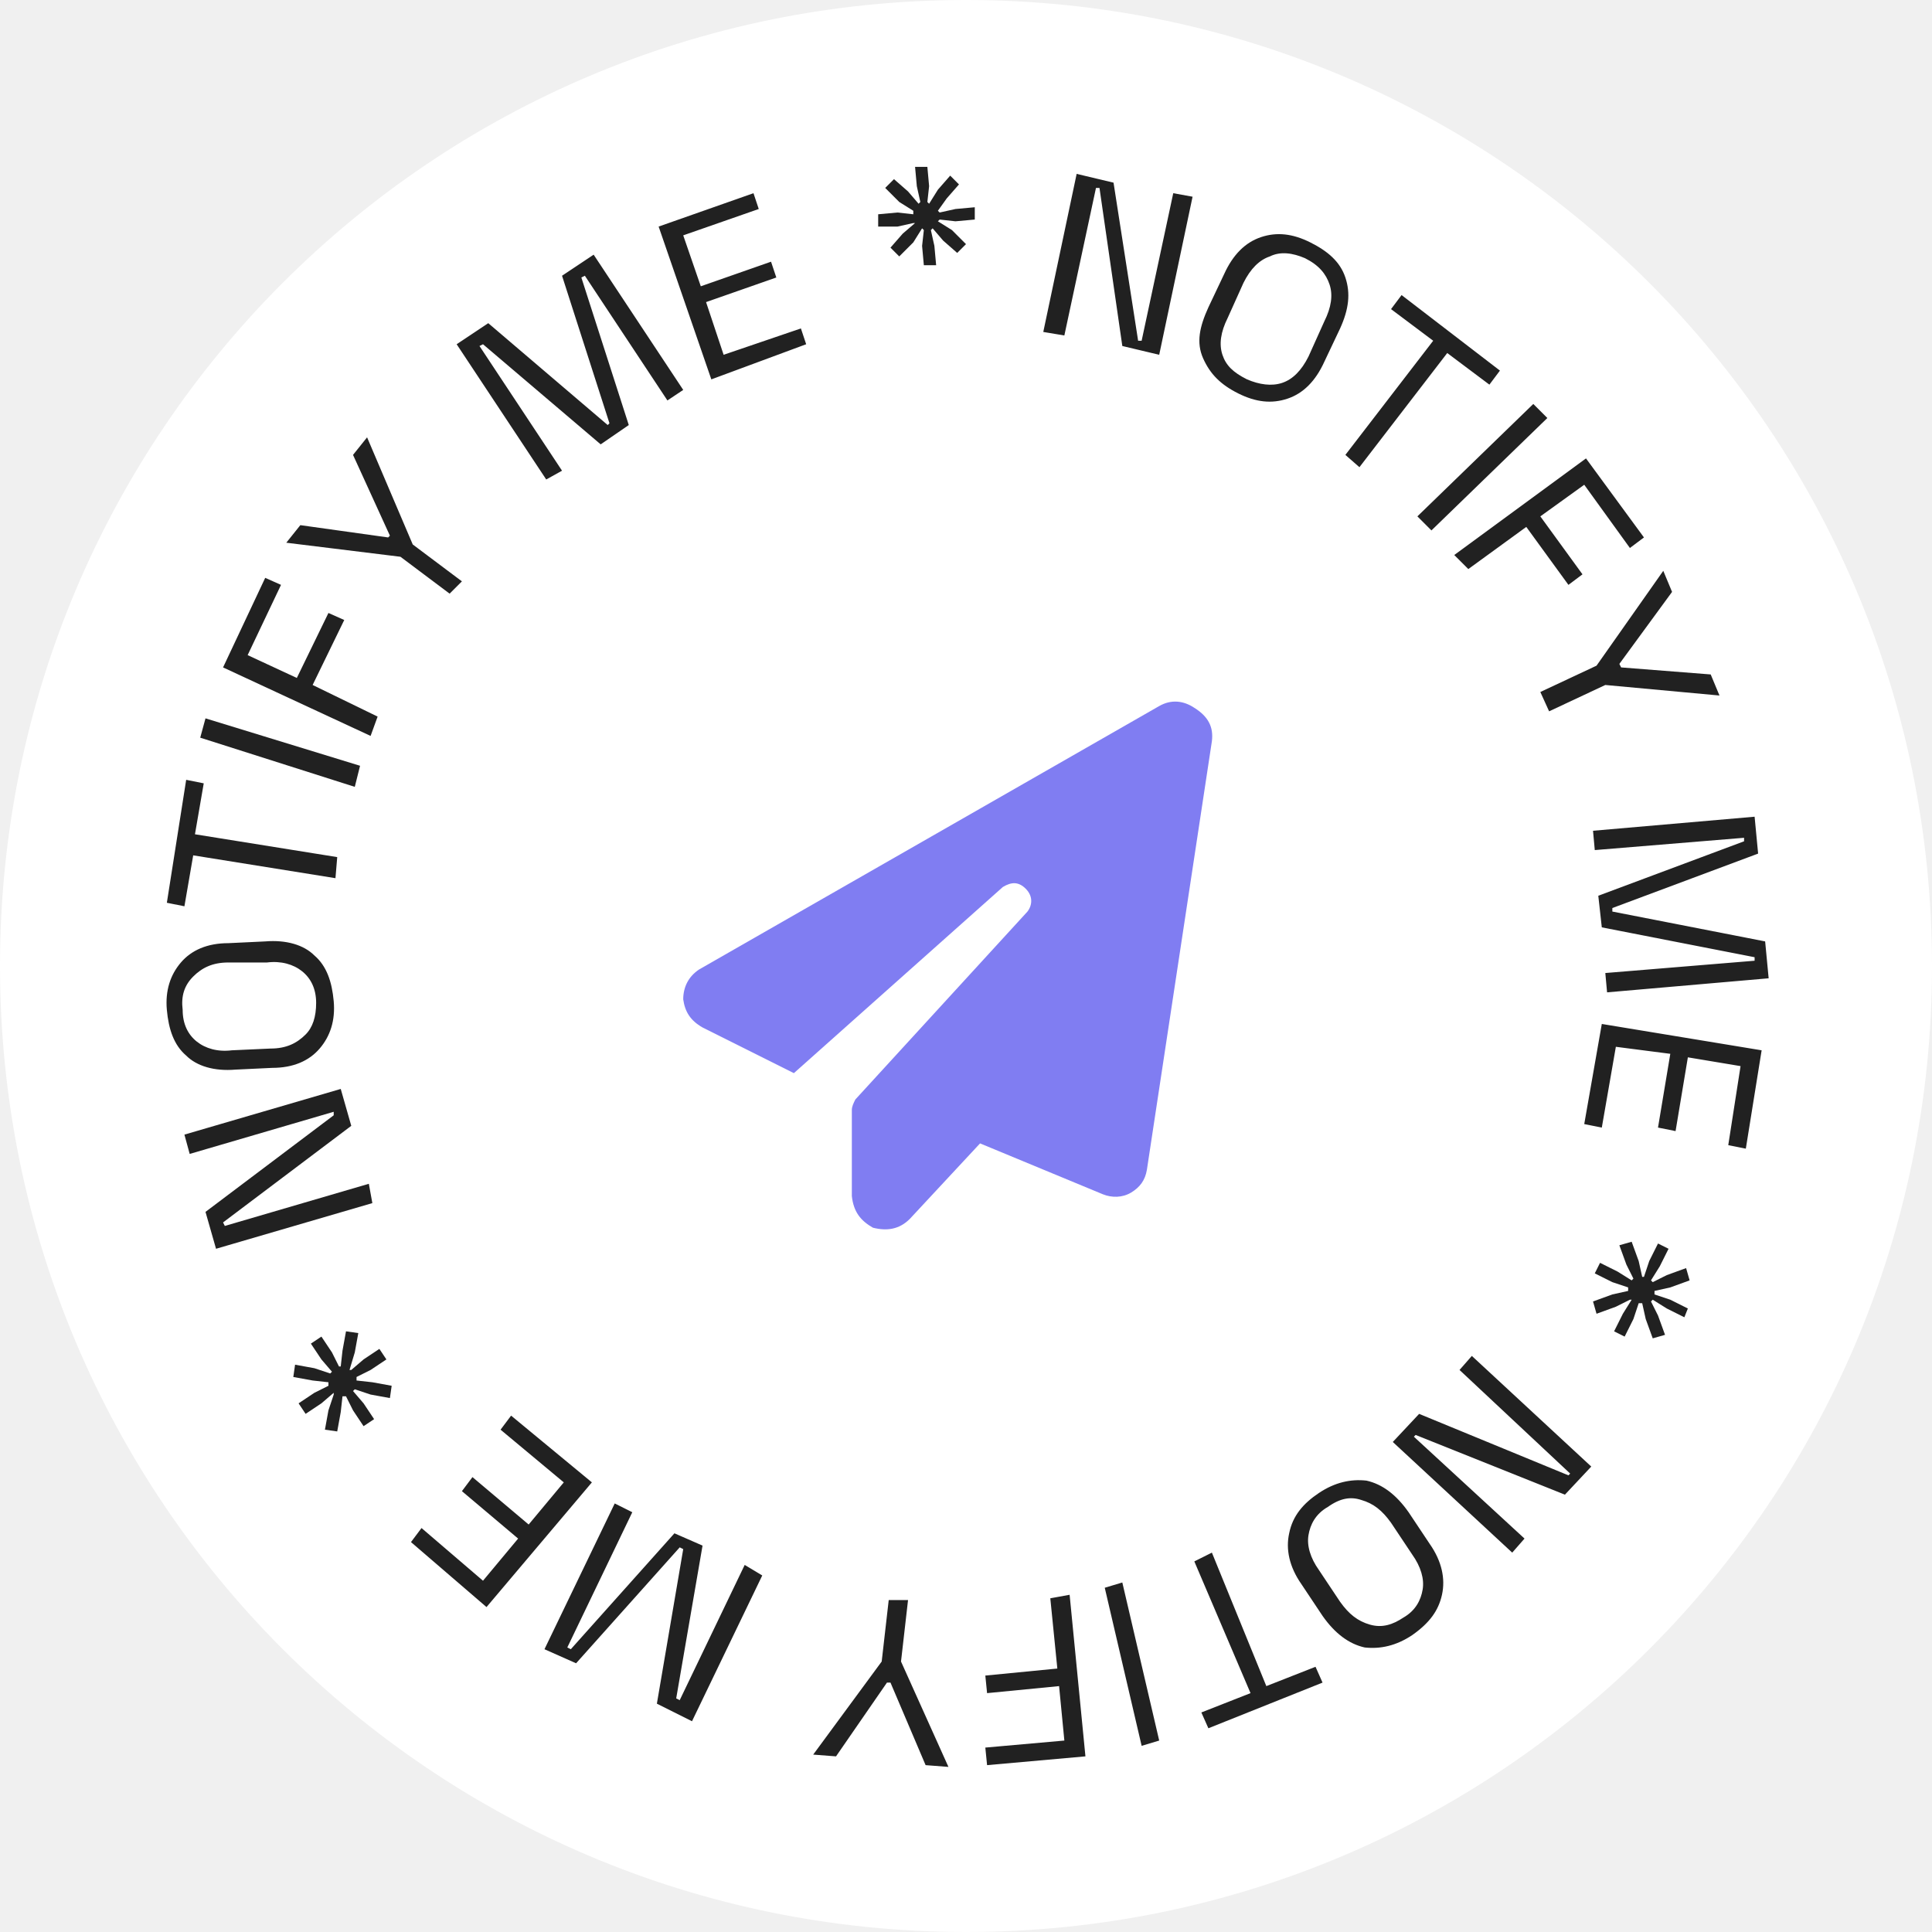
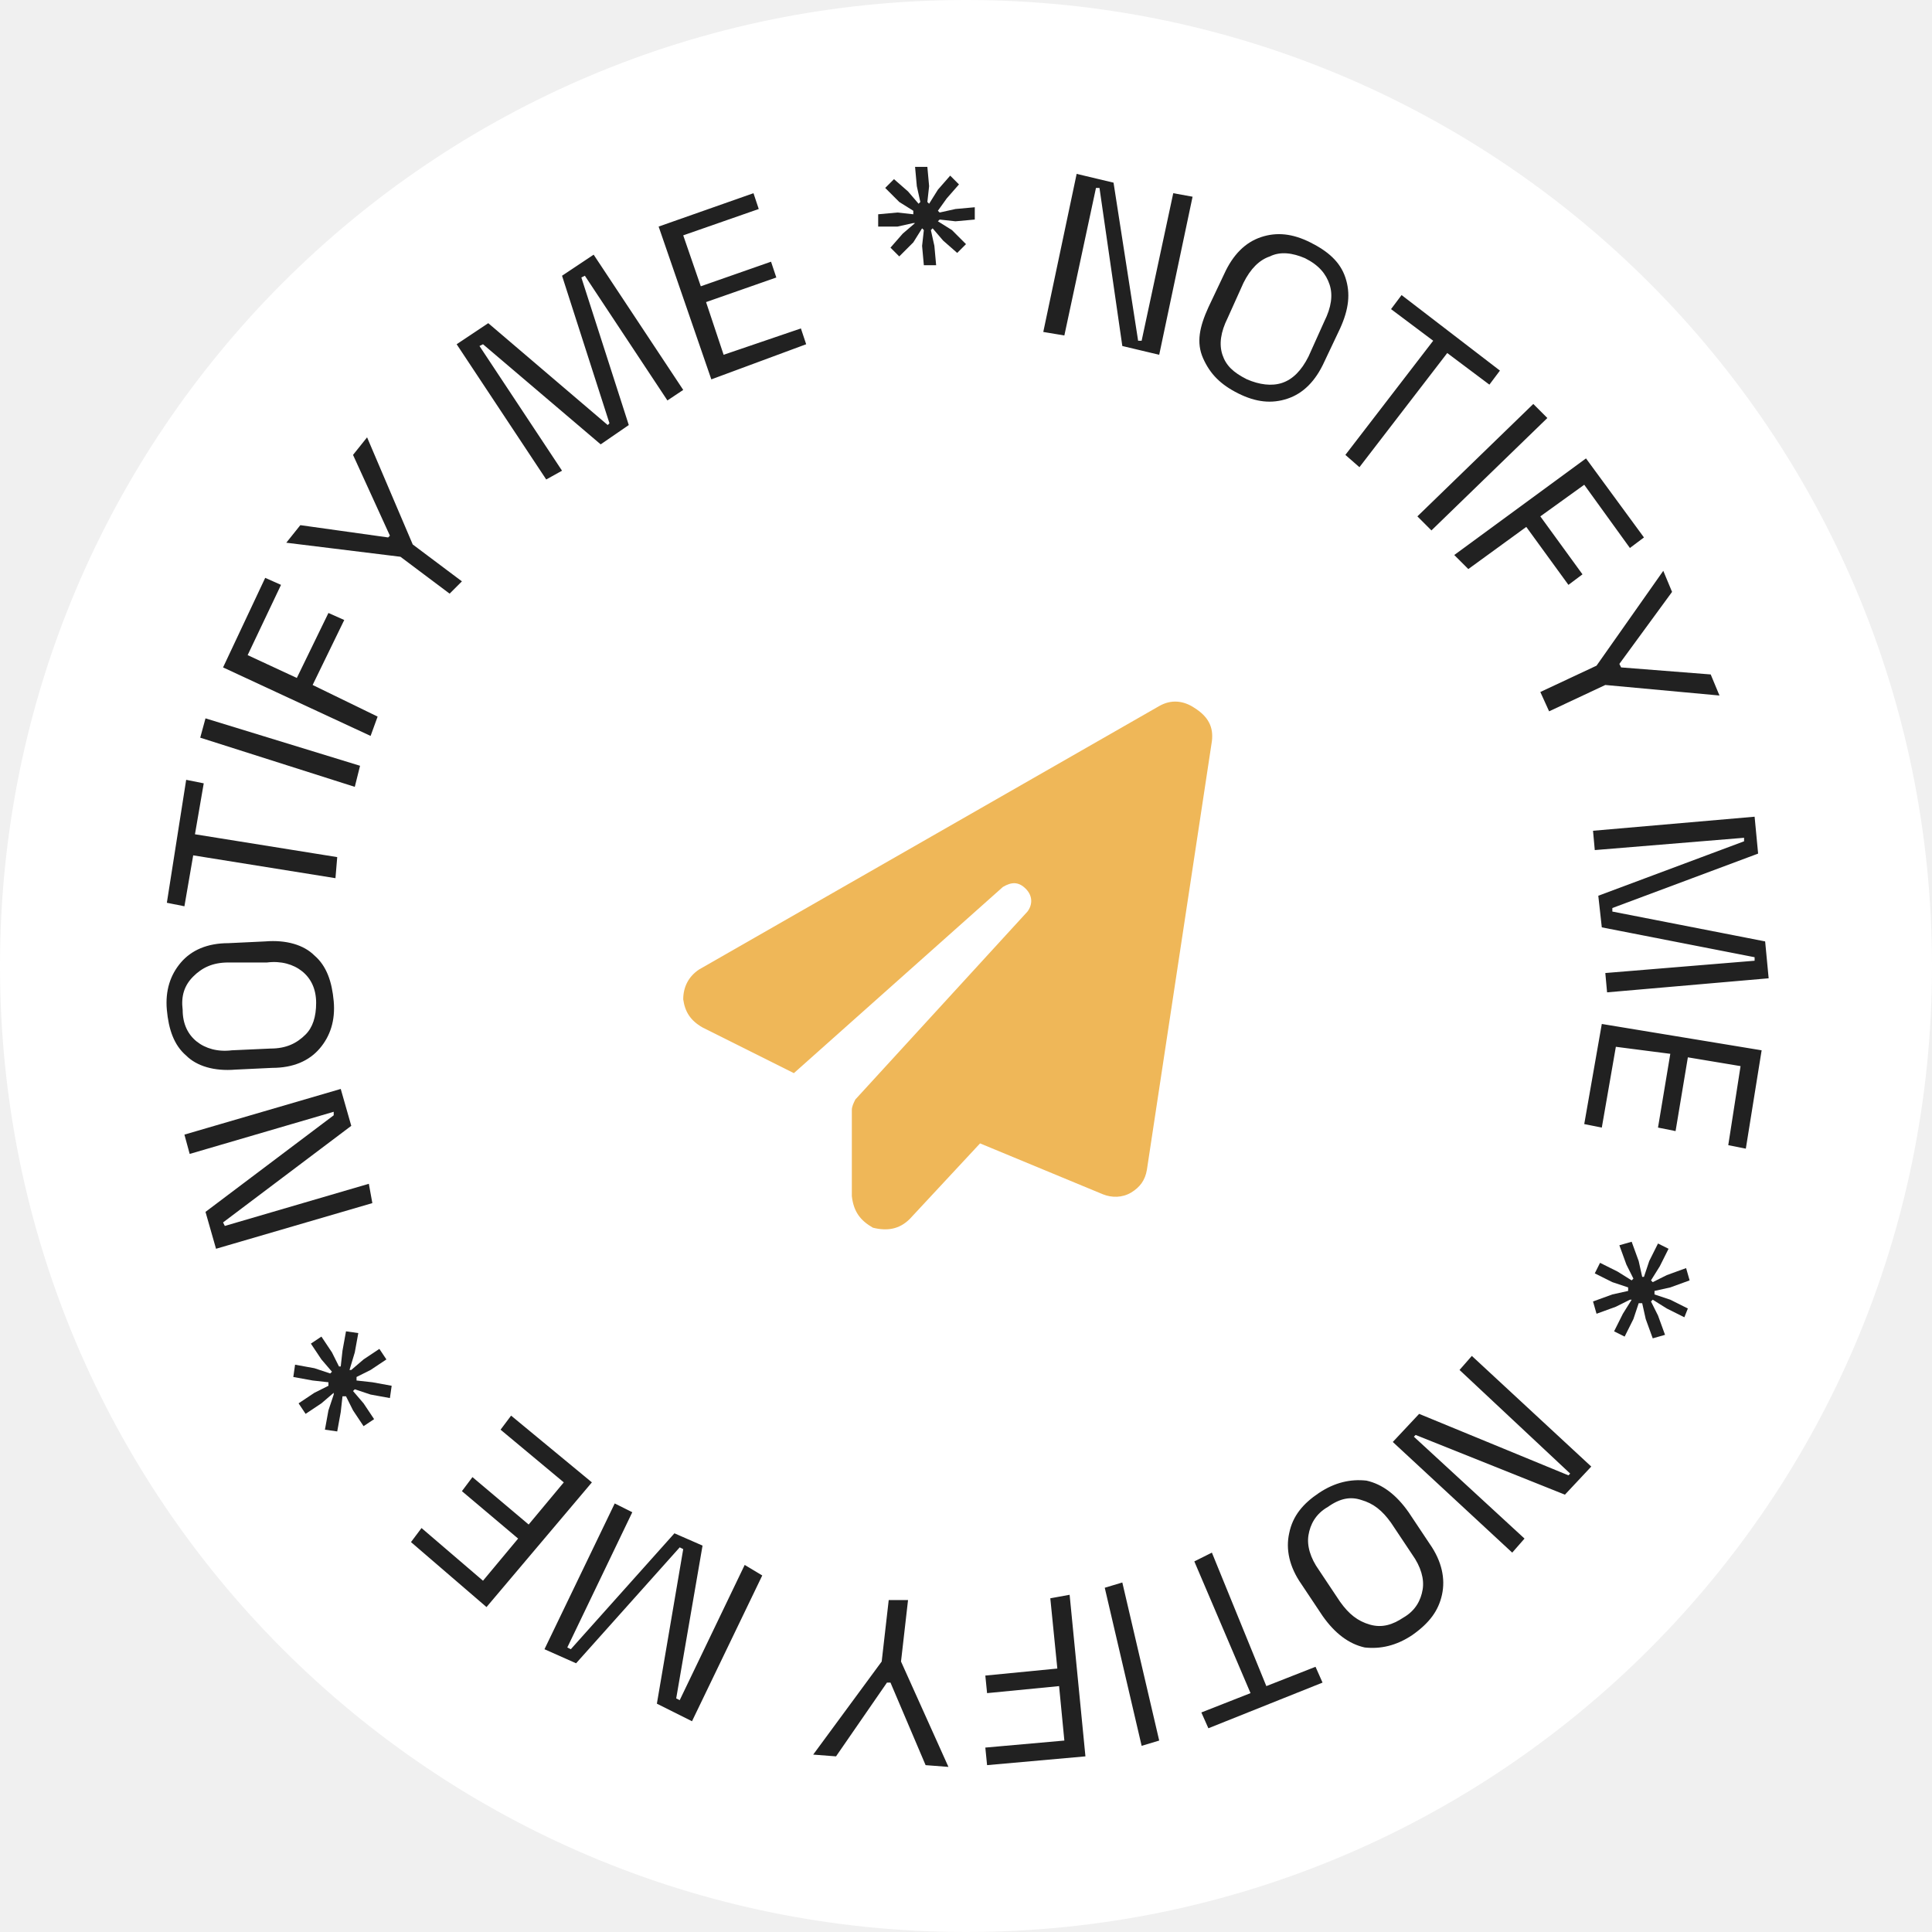
<svg xmlns="http://www.w3.org/2000/svg" id="notify-object" shape-rendering="geometricPrecision" text-rendering="geometricPrecision" width="110px" height="110px" viewBox="0 0 110 110" style="enable-background:new 0 0 110 110;" xml:space="preserve">
  <style type="text/css">
		#rotation-group {
			animation: rotateInfinite 9000ms linear infinite normal forwards
		}
		@keyframes rotateInfinite {
			0% {
				transform: translate(55px,55px) rotate(0deg);
				}
			100% {
				transform: translate(55px,55px) rotate(360deg);
				}
		}
	</style>
  <path fill="#FFFFFF" d="M55,0C24.6,0,0,24.6,0,55s24.6,55,55,55s55-24.6,55-55S85.4,0,55,0L55,0z" />
-   <path fill="#807DF2" d="M69,42.2l-3.7,24.4c-0.1,0.6-0.4,1-0.9,1.3c-0.5,0.3-1.1,0.3-1.6,0.1l-7-2.9l-4,4.3c-0.6,0.6-1.3,0.7-2.1,0.5   c-0.7-0.4-1.1-0.9-1.2-1.8v-4.9c0-0.2,0.1-0.4,0.2-0.6l9.8-10.7c0.3-0.4,0.3-0.9-0.1-1.3c-0.4-0.4-0.8-0.4-1.3-0.1L45.2,61.1   l-5.2-2.6c-0.7-0.4-1-0.9-1.1-1.6c0-0.7,0.3-1.3,0.9-1.7l26.2-15c0.7-0.4,1.4-0.3,2,0.1C68.8,40.8,69.1,41.4,69,42.2z" />
+   <path fill="#efb758" d="M69,42.2l-3.7,24.4c-0.1,0.6-0.4,1-0.9,1.3c-0.5,0.3-1.1,0.3-1.6,0.1l-7-2.9l-4,4.3c-0.6,0.6-1.3,0.7-2.1,0.5   c-0.7-0.4-1.1-0.9-1.2-1.8v-4.9c0-0.2,0.1-0.4,0.2-0.6l9.8-10.7c0.3-0.4,0.3-0.9-0.1-1.3c-0.4-0.4-0.8-0.4-1.3-0.1L45.2,61.1   l-5.2-2.6c-0.7-0.4-1-0.9-1.1-1.6c0-0.7,0.3-1.3,0.9-1.7l26.2-15c0.7-0.4,1.4-0.3,2,0.1C68.8,40.8,69.1,41.4,69,42.2z" />
  <g id="rotation-group" transform="translate(55,55) rotate(360)">
    <path fill="#212121" transform="translate(-55,-55)" class="st1" d="M59.4,18.9l1.9-9l2.1,0.5l1.4,9l0.2,0l1.8-8.4l1.1,0.2l-1.9,9l-2.1-0.5l-1.3-9l-0.2,0l-1.8,8.4L59.4,18.9z    M70.5,22.4c-1-0.5-1.6-1.1-2-2s-0.2-1.8,0.3-2.9l0.9-1.9c0.5-1.1,1.2-1.8,2.1-2.1c0.9-0.3,1.8-0.2,2.8,0.3c1,0.5,1.7,1.1,2,2    s0.2,1.8-0.3,2.9l-0.9,1.9c-0.5,1.1-1.2,1.8-2.1,2.1S71.5,22.9,70.5,22.4z M71,21.6c0.7,0.3,1.4,0.4,2,0.2c0.6-0.2,1.1-0.7,1.5-1.5    l0.9-2c0.4-0.8,0.5-1.5,0.3-2.1c-0.2-0.6-0.6-1.1-1.4-1.5c-0.7-0.3-1.4-0.4-2-0.1c-0.6,0.2-1.1,0.7-1.5,1.5l-0.9,2    c-0.4,0.8-0.5,1.5-0.3,2.1S70.2,21.2,71,21.6z M76.6,25.9l5-6.5l-2.4-1.8l0.6-0.8l5.6,4.3l-0.6,0.8l-2.4-1.8l-5,6.5L76.6,25.9z    M80.7,29.4l6.6-6.4l0.8,0.8l-6.6,6.4L80.7,29.4z M82.8,31.6l7.5-5.5l3.3,4.5l-0.8,0.6l-2.6-3.6l-2.5,1.8l2.4,3.3l-0.8,0.6l-2.4-3.3    l-3.3,2.4L82.8,31.6z M87.7,39.4l3.2-1.5l3.8-5.4l0.5,1.2l-3,4.1l0.1,0.2l5.1,0.4l0.5,1.2L91.4,39l-3.2,1.5L87.7,39.4z M90.7,47.3    l9.2-0.8l0.2,2.1l-8.3,3.1l0,0.2l8.7,1.7l0.2,2.1l-9.2,0.8l-0.1-1.1l8.5-0.7l0-0.2l-8.7-1.7L91,51l8.3-3.1l0-0.2l-8.5,0.7L90.7,47.3    z M91.2,58.3l9.1,1.5l-0.9,5.6l-1-0.2l0.7-4.5l-3-0.5l-0.7,4.2l-1-0.2l0.7-4.2L92,59.6l-0.8,4.6l-1-0.2L91.2,58.3z M94.4,70.8    l0.6,0.3l-0.5,1L94,72.9l0.1,0.1l0.8-0.4l1.1-0.4l0.2,0.7l-1.1,0.4l-0.9,0.2l0,0.2l0.9,0.3l1,0.5L95.9,75l-1-0.5L94.1,74L94,74.1    l0.4,0.8l0.4,1.1l-0.7,0.2l-0.4-1.1l-0.2-0.9l-0.2,0l-0.3,0.9l-0.5,1l-0.6-0.3l0.5-1l0.5-0.8L92.8,74L92,74.4l-1.1,0.4l-0.2-0.7    l1.1-0.4l0.9-0.2l0-0.2l-0.9-0.3l-1-0.5l0.3-0.6l1,0.5l0.8,0.5l0.1-0.1L92.6,72l-0.4-1.1l0.7-0.2l0.4,1.1l0.2,0.9l0.1,0l0.3-0.9    L94.4,70.8z M83.8,77.2l6.8,6.3l-1.5,1.6l-8.5-3.4l-0.1,0.1l6.3,5.8l-0.7,0.8l-6.8-6.3l1.5-1.6l8.5,3.5l0.1-0.1L83.1,78L83.8,77.2z    M75.1,85c0.9-0.6,1.8-0.8,2.7-0.7c0.9,0.2,1.7,0.8,2.4,1.8l1.2,1.8c0.7,1,0.9,2,0.7,2.9c-0.2,0.9-0.7,1.6-1.7,2.3    c-0.9,0.6-1.8,0.8-2.7,0.7c-0.9-0.2-1.7-0.8-2.4-1.8l-1.2-1.8c-0.7-1-0.9-2-0.7-2.9C73.6,86.3,74.2,85.6,75.1,85z M75.6,85.8    c-0.7,0.4-1,1-1.1,1.6c-0.1,0.6,0.1,1.3,0.6,2l1.2,1.8c0.5,0.7,1,1.1,1.7,1.3s1.3,0,1.9-0.4c0.7-0.4,1-1,1.1-1.6    c0.1-0.6-0.1-1.3-0.6-2l-1.2-1.8c-0.5-0.7-1-1.1-1.7-1.3C76.9,85.2,76.3,85.3,75.6,85.8z M69,88.4l3.1,7.6l2.8-1.1l0.4,0.9l-6.5,2.6    l-0.4-0.9l2.8-1.1L68,88.9L69,88.4z M63.9,90.1l2.1,9L65,99.4l-2.1-9L63.9,90.1z M60.9,90.8l0.9,9.2l-5.6,0.5l-0.1-1l4.5-0.4    l-0.3-3.1l-4.1,0.4l-0.1-1l4.1-0.4L59.8,91L60.9,90.8z M51.7,91.1l-0.4,3.5l2.7,6l-1.3-0.1l-2-4.7l-0.2,0l-2.9,4.2l-1.3-0.1l3.9-5.3    l0.4-3.5L51.7,91.1z M43.4,89.7l-4,8.3L37.4,97l1.5-8.8l-0.2-0.1l-5.9,6.6L31,93.9l4-8.3l1,0.5l-3.7,7.7l0.2,0.1l5.9-6.6L40,88    l-1.5,8.7l0.2,0.1l3.7-7.7L43.4,89.7z M33.7,84.4l-6,7.1l-4.3-3.7L24,87l3.5,3l2-2.4l-3.2-2.7l0.6-0.8l3.2,2.7l2-2.4l-3.6-3l0.6-0.8    L33.7,84.4z M21.3,80.8l-0.6,0.4l-0.6-0.9l-0.4-0.8l-0.2,0l-0.1,0.9l-0.2,1.1l-0.7-0.1l0.2-1.1l0.3-0.9L19,79.3l-0.7,0.6l-0.9,0.6    L17,79.9l0.9-0.6l0.8-0.4l0-0.2l-0.9-0.1l-1.1-0.2l0.1-0.7l1.1,0.2l0.9,0.3l0.1-0.1l-0.6-0.7l-0.6-0.9l0.6-0.4l0.6,0.9l0.4,0.8    l0.1,0l0.1-0.9l0.2-1.1l0.7,0.1l-0.2,1.1L19.9,78L20,78l0.7-0.6l0.9-0.6l0.4,0.6L21.1,78l-0.8,0.4l0,0.2l0.9,0.1l1.1,0.2l-0.1,0.7    l-1.1-0.2l-0.9-0.3l-0.1,0.1l0.6,0.7L21.3,80.8z M21.2,68.5l-8.9,2.6L11.7,69l7.3-5.5l0-0.2l-8.2,2.4l-0.3-1.1l8.9-2.6l0.6,2.1    l-7.3,5.5l0.1,0.2l8.2-2.4L21.2,68.5z M19,57c0.1,1.1-0.2,2-0.8,2.7c-0.6,0.7-1.5,1.1-2.7,1.1l-2.1,0.1c-1.2,0.1-2.2-0.2-2.8-0.8    c-0.7-0.6-1-1.5-1.1-2.6c-0.1-1.1,0.2-2,0.8-2.7c0.6-0.7,1.5-1.1,2.7-1.1l2.1-0.1c1.2-0.1,2.2,0.2,2.8,0.8C18.6,55,18.9,55.9,19,57z    M18,57.1c0-0.8-0.3-1.4-0.8-1.8s-1.2-0.6-2-0.5L13,54.8c-0.9,0-1.5,0.3-2,0.8c-0.5,0.5-0.7,1.1-0.6,1.9c0,0.8,0.3,1.4,0.8,1.8    s1.2,0.6,2,0.5l2.2-0.1c0.9,0,1.5-0.3,2-0.8C17.8,58.5,18,57.9,18,57.1z M19.1,50l-8.1-1.3l-0.5,2.9l-1-0.2l1.1-7l1,0.2l-0.5,2.9    l8.1,1.3L19.1,50z M20.2,44.8L11.4,42l0.3-1.1l8.8,2.7L20.2,44.8z M21.1,41.9l-8.4-3.9l2.4-5.1l0.9,0.4l-1.9,4l2.8,1.3l1.8-3.7    l0.9,0.4l-1.8,3.7l3.7,1.8L21.1,41.9z M25.6,33.8l-2.8-2.1l-6.5-0.8l0.8-1l5,0.7l0.1-0.1l-2.1-4.6l0.8-1l2.6,6.1l2.8,2.1L25.6,33.8z    M31.1,27.3L26,19.6l1.8-1.2l6.8,5.8l0.1-0.1L32,15.7l1.8-1.2l5.1,7.7L38,22.8l-4.7-7.1l-0.2,0.1l2.7,8.4l-1.6,1.1l-6.7-5.7    l-0.2,0.1l4.7,7.1L31.1,27.3z M40.5,21.6l-3-8.7l5.4-1.9l0.3,0.9l-4.3,1.5l1,2.9l4-1.4l0.3,0.9l-4,1.4l1,3l4.4-1.5l0.3,0.9    L40.5,21.6z M50,12.9l0-0.7l1.1-0.1l0.9,0.1L52,12l-0.8-0.5l-0.8-0.8l0.5-0.5l0.8,0.7l0.6,0.7l0.1-0.1l-0.2-0.9l-0.1-1.1l0.7,0    l0.1,1.1l-0.1,0.9l0.1,0.1l0.5-0.8l0.7-0.8l0.5,0.5l-0.7,0.8L53.4,12l0.1,0.1l0.9-0.2l1.1-0.1l0,0.7l-1.1,0.1l-0.9-0.1l-0.1,0.1    l0.8,0.5l0.8,0.8l-0.5,0.5l-0.8-0.7l-0.6-0.7L53,13.1l0.2,0.9l0.1,1.1l-0.7,0l-0.1-1.1l0.1-0.9l-0.1-0.1l-0.5,0.8l-0.8,0.8l-0.5-0.5    l0.7-0.8l0.7-0.6L52,12.7l-0.9,0.2L50,12.9z" />
  </g>
</svg>
